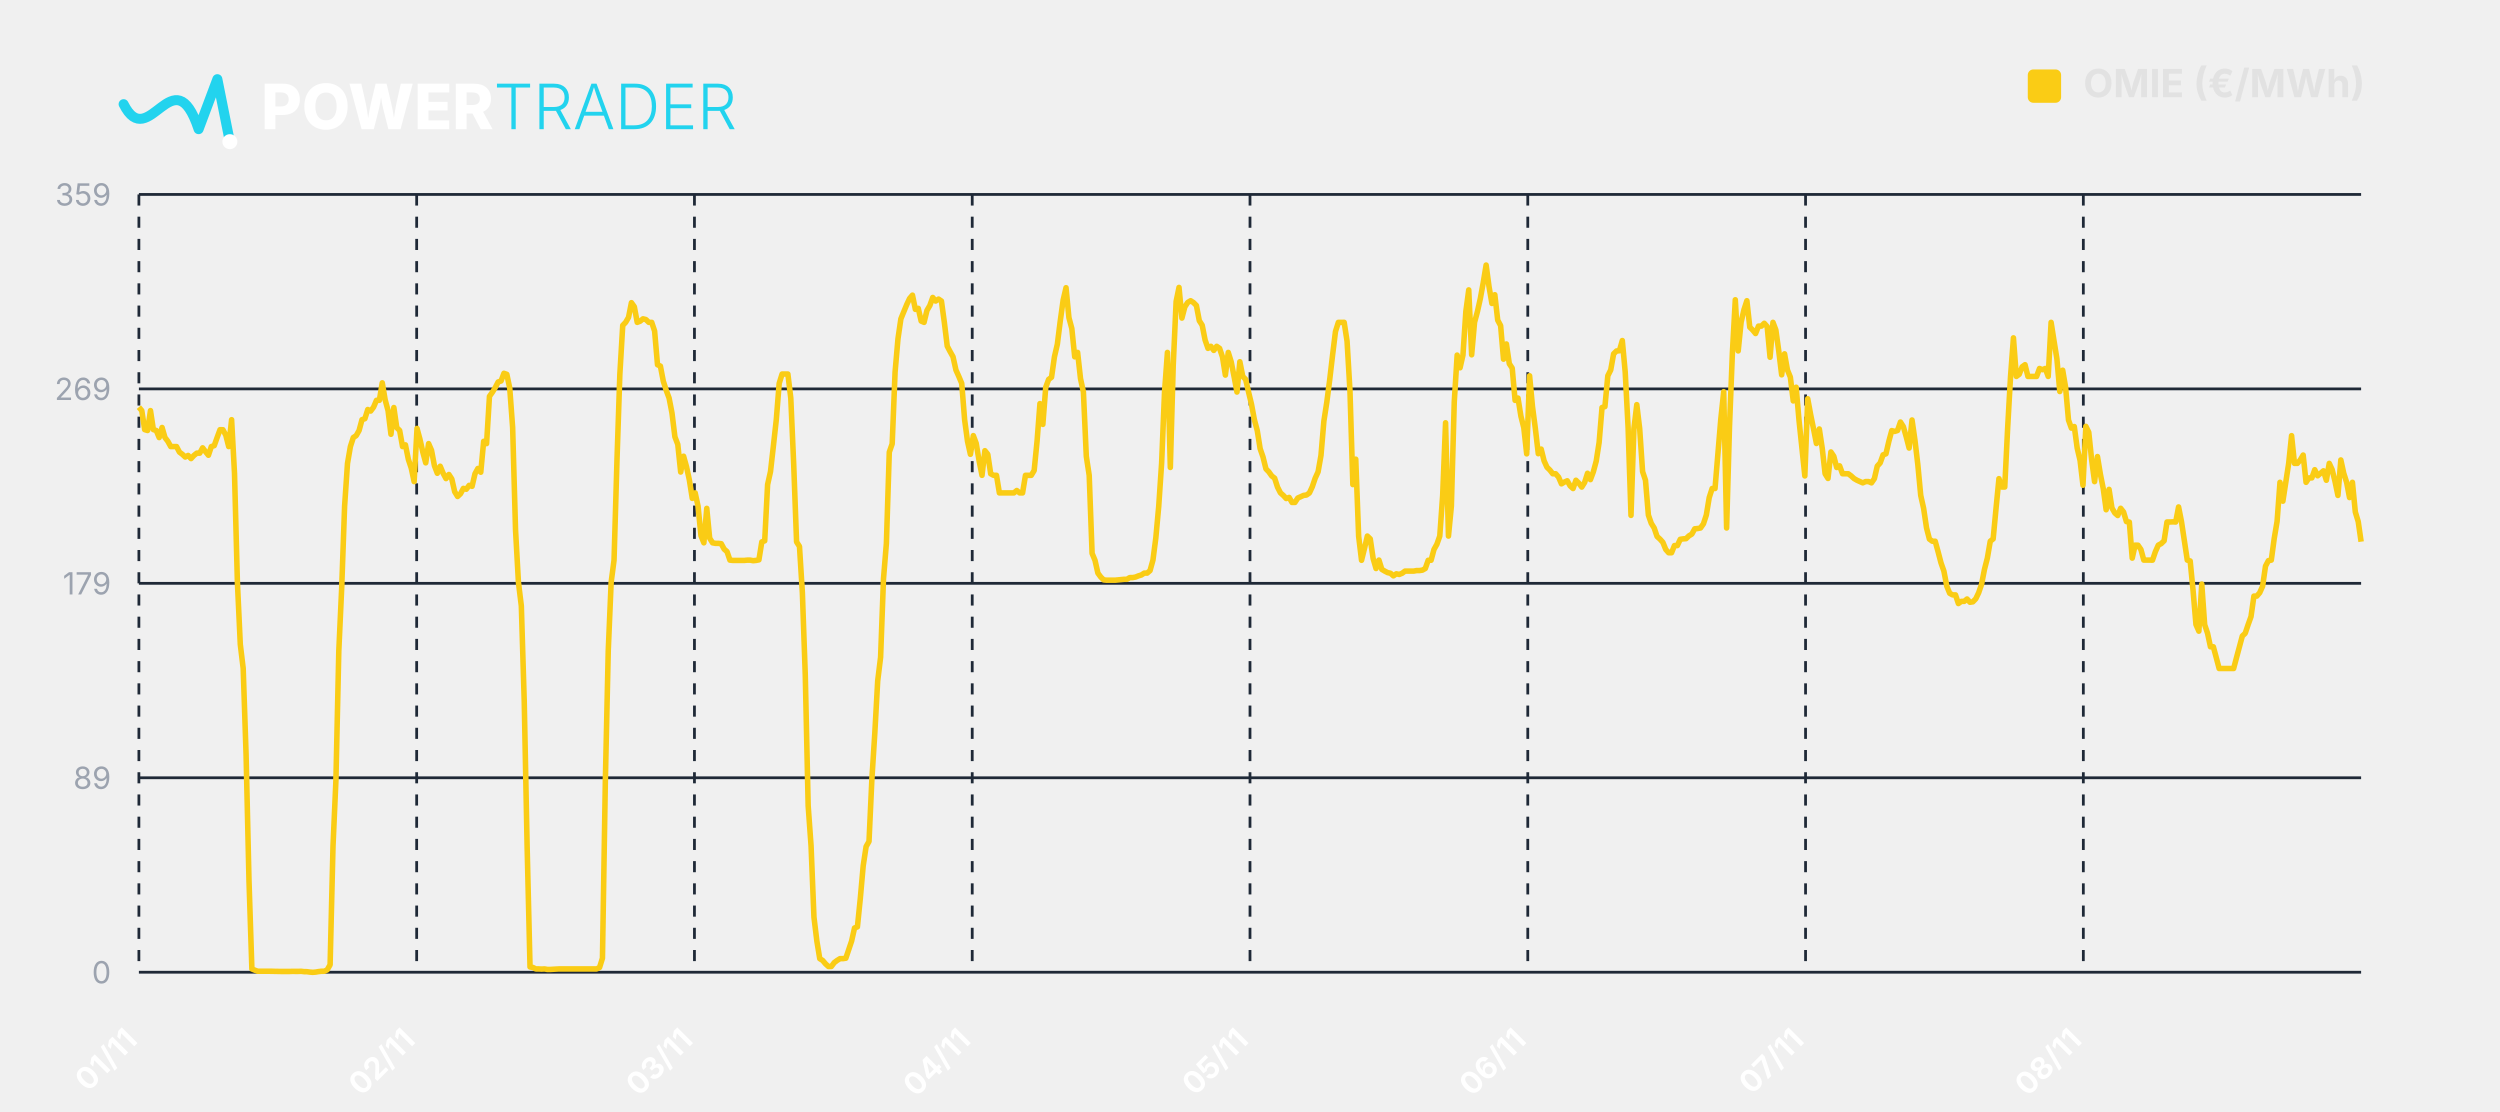
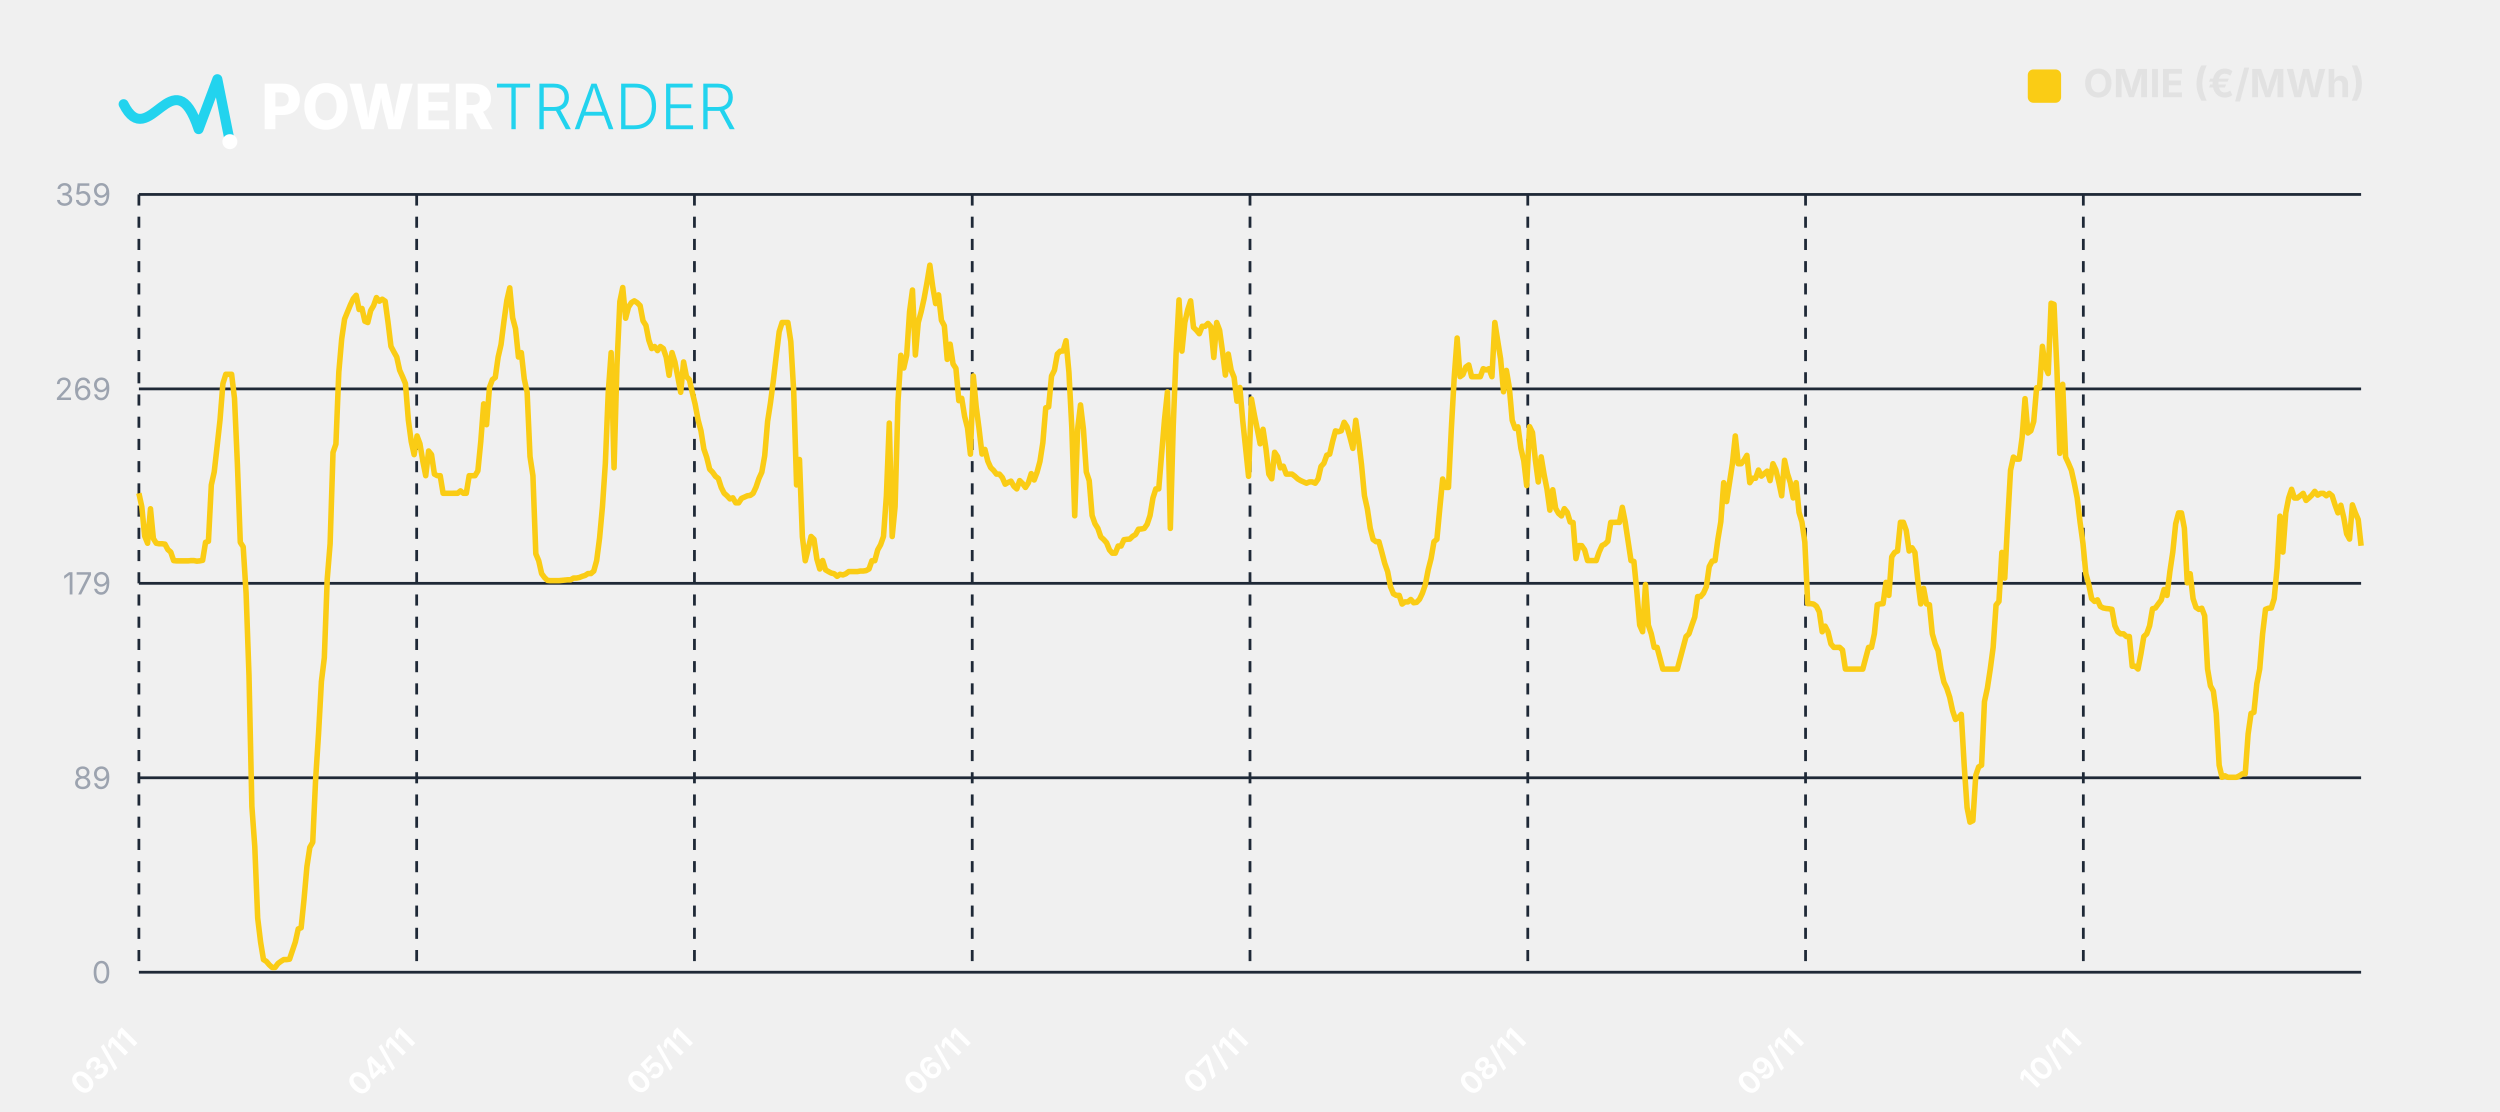
<svg xmlns="http://www.w3.org/2000/svg" viewBox="0 0 900 400" style="font-family: 'Inter', sans-serif; background: #0b0f19;">
  <g transform="translate(40, 15) scale(0.45)">
    <path d="M10 50 C30 90 50 10 70 70 L85 30 L95 80" stroke="#22d3ee" stroke-width="8" stroke-linecap="round" stroke-linejoin="round" fill="none" />
    <circle cx="95" cy="80" r="6" fill="#ffffff" />
    <text x="120" y="70" font-family="'Inter', sans-serif" font-weight="800" font-size="50" fill="#ffffff">POWER<tspan fill="#22d3ee" font-weight="300">TRADER</tspan>
    </text>
  </g>
  <rect x="730" y="25" width="12" height="12" fill="#facc15" rx="2" />
  <text x="750" y="35" font-size="14" font-weight="bold" fill="#e2e2e2">OMIE (€/MWh)</text>
  <line x1="50" y1="350.0" x2="850" y2="350.0" stroke="#1f2937" stroke-width="1" />
  <text x="40" y="354.0" text-anchor="end" font-size="11" fill="#9ca3af">0</text>
  <line x1="50" y1="280.0" x2="850" y2="280.0" stroke="#1f2937" stroke-width="1" />
  <text x="40" y="284.0" text-anchor="end" font-size="11" fill="#9ca3af">89</text>
  <line x1="50" y1="210.0" x2="850" y2="210.0" stroke="#1f2937" stroke-width="1" />
  <text x="40" y="214.0" text-anchor="end" font-size="11" fill="#9ca3af">179</text>
-   <line x1="50" y1="140" x2="850" y2="140" stroke="#1f2937" stroke-width="1" />
-   <text x="40" y="144" text-anchor="end" font-size="11" fill="#9ca3af">269</text>
+   <line x1="50" y1="140.0" x2="850" y2="140.0" stroke="#1f2937" stroke-width="1" />
+   <text x="40" y="144.0" text-anchor="end" font-size="11" fill="#9ca3af">269</text>
  <line x1="50" y1="70.0" x2="850" y2="70.0" stroke="#1f2937" stroke-width="1" />
  <text x="40" y="74.0" text-anchor="end" font-size="11" fill="#9ca3af">359</text>
  <line x1="50.0" y1="70" x2="50.0" y2="350" stroke="#1f2937" stroke-width="1" stroke-dasharray="4,4" />
-   <text x="50.0" y="375" text-anchor="end" transform="rotate(-45, 50.0, 375)" font-size="11" font-weight="bold" fill="#ffffff">01/11</text>
+   <text x="50.0" y="375" text-anchor="end" transform="rotate(-45, 50.0, 375)" font-size="11" font-weight="bold" fill="#ffffff">03/11</text>
  <line x1="150.0" y1="70" x2="150.0" y2="350" stroke="#1f2937" stroke-width="1" stroke-dasharray="4,4" />
-   <text x="150.0" y="375" text-anchor="end" transform="rotate(-45, 150.0, 375)" font-size="11" font-weight="bold" fill="#ffffff">02/11</text>
+   <text x="150.0" y="375" text-anchor="end" transform="rotate(-45, 150.0, 375)" font-size="11" font-weight="bold" fill="#ffffff">04/11</text>
  <line x1="250.0" y1="70" x2="250.0" y2="350" stroke="#1f2937" stroke-width="1" stroke-dasharray="4,4" />
-   <text x="250.0" y="375" text-anchor="end" transform="rotate(-45, 250.0, 375)" font-size="11" font-weight="bold" fill="#ffffff">03/11</text>
+   <text x="250.0" y="375" text-anchor="end" transform="rotate(-45, 250.0, 375)" font-size="11" font-weight="bold" fill="#ffffff">05/11</text>
  <line x1="350.0" y1="70" x2="350.0" y2="350" stroke="#1f2937" stroke-width="1" stroke-dasharray="4,4" />
-   <text x="350.0" y="375" text-anchor="end" transform="rotate(-45, 350.0, 375)" font-size="11" font-weight="bold" fill="#ffffff">04/11</text>
+   <text x="350.0" y="375" text-anchor="end" transform="rotate(-45, 350.0, 375)" font-size="11" font-weight="bold" fill="#ffffff">06/11</text>
  <line x1="450.0" y1="70" x2="450.0" y2="350" stroke="#1f2937" stroke-width="1" stroke-dasharray="4,4" />
-   <text x="450.0" y="375" text-anchor="end" transform="rotate(-45, 450.0, 375)" font-size="11" font-weight="bold" fill="#ffffff">05/11</text>
+   <text x="450.0" y="375" text-anchor="end" transform="rotate(-45, 450.0, 375)" font-size="11" font-weight="bold" fill="#ffffff">07/11</text>
  <line x1="550.0" y1="70" x2="550.0" y2="350" stroke="#1f2937" stroke-width="1" stroke-dasharray="4,4" />
-   <text x="550.0" y="375" text-anchor="end" transform="rotate(-45, 550.0, 375)" font-size="11" font-weight="bold" fill="#ffffff">06/11</text>
+   <text x="550.0" y="375" text-anchor="end" transform="rotate(-45, 550.0, 375)" font-size="11" font-weight="bold" fill="#ffffff">08/11</text>
  <line x1="650.0" y1="70" x2="650.0" y2="350" stroke="#1f2937" stroke-width="1" stroke-dasharray="4,4" />
-   <text x="650.0" y="375" text-anchor="end" transform="rotate(-45, 650.0, 375)" font-size="11" font-weight="bold" fill="#ffffff">07/11</text>
+   <text x="650.0" y="375" text-anchor="end" transform="rotate(-45, 650.0, 375)" font-size="11" font-weight="bold" fill="#ffffff">09/11</text>
  <line x1="750.0" y1="70" x2="750.0" y2="350" stroke="#1f2937" stroke-width="1" stroke-dasharray="4,4" />
-   <text x="750.0" y="375" text-anchor="end" transform="rotate(-45, 750.0, 375)" font-size="11" font-weight="bold" fill="#ffffff">08/11</text>
-   <polyline points="50.0,146.573 51.043,147.819 52.086,154.664 53.129,154.983 54.172,147.819 55.215,154.664 56.258,154.983 57.301,157.521 58.344,153.901 59.387,157.521 60.43,158.876 61.473,160.768 62.516,160.768 63.559,160.768 64.602,162.77 65.645,163.548 66.688,164.529 67.731,163.961 68.774,165.09 69.817,163.961 70.86,163.128 71.904,163.136 72.947,161.22 73.99,162.598 75.033,163.891 76.076,160.768 77.119,160.434 78.162,157.521 79.205,154.695 80.248,154.71 81.291,156.673 82.334,160.768 83.377,151.097 84.42,170.377 85.463,209.622 86.506,231.977 87.549,240.636 88.592,271.783 89.635,316.914 90.678,348.816 91.721,349.252 92.764,349.642 93.807,349.65 94.85,349.65 95.893,349.65 96.936,349.65 97.979,349.657 99.022,349.689 100.065,349.704 101.108,349.727 102.151,349.727 103.194,349.727 104.237,349.727 105.28,349.689 106.323,349.704 107.366,349.704 108.409,349.665 109.452,349.798 110.495,349.805 111.538,349.953 112.581,350.039 113.625,349.953 114.668,349.774 115.711,349.657 116.754,349.65 117.797,349.136 118.84,347.321 119.883,304.58 120.926,281.033 121.969,234.329 123.012,211.545 124.055,182.236 125.098,166.819 126.141,160.768 127.184,157.521 128.227,156.828 129.27,154.983 130.313,151.09 131.356,150.731 132.399,147.43 133.442,147.975 134.485,146.573 135.528,144.113 136.571,144.113 137.614,137.821 138.657,143.957 139.7,147.819 140.743,156.338 141.786,146.721 142.829,153.939 143.872,154.983 144.915,160.768 145.958,160.153 147.001,165.347 148.044,168.493 149.087,173.375 150.13,154.235 151.173,158.105 152.216,162.77 153.259,166.624 154.302,159.702 155.346,162.108 156.389,167.636 157.432,170.377 158.475,167.846 159.518,170.362 160.561,172.293 161.604,170.821 162.647,172.433 163.69,177.027 164.733,178.732 165.776,177.759 166.819,175.82 167.862,176.124 168.905,174.722 169.948,175.073 170.991,170.556 172.034,168.656 173.077,169.996 174.12,158.876 175.163,159.702 176.206,142.68 177.249,141.216 178.292,139.519 179.335,137.51 180.378,137.159 181.421,134.387 182.464,134.769 183.507,139.752 184.55,153.939 185.593,190.802 186.636,209.638 187.679,218.141 188.722,252.316 189.765,304.752 190.808,348.1 191.851,348.287 192.894,348.816 193.937,348.816 194.98,348.871 196.023,348.816 197.066,348.996 198.11,348.996 199.153,348.933 200.196,348.871 201.239,348.816 202.282,348.816 203.325,348.816 204.368,348.816 205.411,348.816 206.454,348.816 207.497,348.816 208.54,348.816 209.583,348.816 210.626,348.816 211.669,348.816 212.712,348.816 213.755,348.816 214.798,348.816 215.841,348.287 216.884,344.954 217.927,281.033 218.97,234.251 220.013,209.638 221.056,201.641 222.099,166.087 223.142,134.769 224.185,117.14 225.228,116.05 226.271,114.259 227.314,108.964 228.357,110.428 229.4,116.05 230.443,115.637 231.486,114.78 232.529,115.037 233.572,116.05 234.615,116.05 235.658,119.172 236.701,131.311 237.744,131.786 238.787,137.229 239.831,140.484 240.874,143.303 241.917,148.707 242.96,157.249 244.003,159.982 245.046,169.933 246.089,164.241 247.132,167.987 248.175,172.838 249.218,179.417 250.261,177.44 251.304,182.26 252.347,192.842 253.39,195.411 254.433,183.015 255.476,193.737 256.519,195.411 257.562,195.606 258.605,195.606 259.648,195.738 260.691,197.677 261.734,198.588 262.777,201.648 263.82,201.75 264.863,201.75 265.906,201.75 266.949,201.75 267.992,201.75 269.035,201.648 270.078,201.648 271.121,201.851 272.164,201.75 273.207,201.547 274.25,195.084 275.293,194.695 276.336,174.45 277.379,169.778 278.422,160.519 279.465,151.09 280.508,138.008 281.551,134.66 282.595,134.66 283.638,134.66 284.681,143.303 285.724,166.99 286.767,195.084 287.81,196.712 288.853,213.383 289.896,242.926 290.939,290.074 291.982,304.495 293.025,330.183 294.068,338.772 295.111,345.11 296.154,345.756 297.197,346.994 298.24,347.937 299.283,347.937 300.326,346.535 301.369,345.756 302.412,345.11 303.455,345.11 304.498,344.954 305.541,341.863 306.584,338.772 307.627,334.076 308.67,333.671 309.713,323.424 310.756,311.658 311.799,304.752 312.842,302.93 313.885,280.34 314.928,263.988 315.971,245.114 317.014,236.618 318.057,208.337 319.1,195.606 320.143,162.77 321.186,159.772 322.229,133.928 323.272,121.944 324.316,114.78 325.359,112.234 326.402,109.703 327.445,107.476 328.488,106.254 329.531,111.37 330.574,111.004 331.617,115.582 332.66,116.05 333.703,111.759 334.746,109.976 335.789,107.087 336.832,108.38 337.875,107.671 338.918,108.38 339.961,116.05 341.004,124.615 342.047,126.593 343.09,128.454 344.133,133.196 345.176,135.516 346.219,138.008 347.262,151.09 348.305,158.876 349.348,163.548 350.391,156.828 351.434,159.624 352.477,165.884 353.52,171.117 354.563,162.248 355.606,163.548 356.649,170.556 357.692,171.117 358.735,171.117 359.778,177.447 360.821,177.447 361.864,177.447 362.907,177.447 363.95,177.44 364.993,177.447 366.037,176.583 367.08,177.447 368.123,177.447 369.166,171.117 370.209,171.117 371.252,171.117 372.295,169.388 373.338,158.876 374.381,145.296 375.424,152.779 376.467,139.41 377.51,136.591 378.553,135.812 379.596,128.454 380.639,123.945 381.682,115.637 382.725,108.084 383.768,103.583 384.811,114.352 385.854,118.277 386.897,128.454 387.94,126.873 388.983,136.295 390.026,141.13 391.069,164.272 392.112,171.117 393.155,199.219 394.198,201.703 395.241,206.32 396.284,207.738 397.327,208.758 398.37,208.859 399.413,208.859 400.456,208.859 401.499,208.859 402.542,208.758 403.585,208.656 404.628,208.555 405.671,208.555 406.714,207.932 407.757,207.932 408.801,207.738 409.844,207.309 410.887,206.998 411.93,206.32 412.973,206.32 414.016,205.417 415.059,201.641 416.102,193.581 417.145,182.236 418.188,166.663 419.231,141.13 420.274,126.873 421.317,168.283 422.36,131.623 423.403,108.551 424.446,103.474 425.489,114.508 426.532,110.49 427.575,108.886 428.618,108.263 429.661,108.933 430.704,109.984 431.747,115.45 432.79,117.085 433.833,122.396 434.876,125.409 435.919,124.677 436.962,126.141 438.005,124.677 439.048,125.409 440.091,128.5 441.134,135.033 442.177,126.873 443.22,130.229 444.263,135.516 445.306,141.13 446.349,130.229 447.392,135.516 448.435,136.591 449.478,141.13 450.522,145.452 451.565,151.035 452.608,154.983 453.651,161.524 454.694,164.561 455.737,168.796 456.78,169.863 457.823,171.335 458.866,172.145 459.909,175.368 460.952,177.424 461.995,178.343 463.038,179.472 464.081,179.075 465.124,180.881 466.167,180.881 467.21,179.285 468.253,178.826 469.296,178.343 470.339,178.211 471.382,177.471 472.425,175.228 473.468,172.145 474.511,169.863 475.554,163.938 476.597,151.603 477.64,144.852 478.683,136.778 479.726,127.839 480.769,119.351 481.812,116.05 482.855,116.05 483.898,116.042 484.941,122.832 485.984,140.648 487.027,174.45 488.07,165.308 489.113,193.083 490.156,201.703 491.199,197.483 492.243,192.982 493.286,193.994 494.329,201.08 495.372,204.662 496.415,201.625 497.458,204.973 498.501,205.596 499.544,206.141 500.587,206.375 501.63,207.302 502.673,206.57 503.716,206.795 504.759,206.383 505.802,205.596 506.845,205.596 507.888,205.596 508.931,205.596 509.974,205.402 511.017,205.402 512.06,205.246 513.103,204.662 514.146,201.703 515.189,201.687 516.232,197.802 517.275,195.941 518.318,192.982 519.361,178.343 520.404,152.203 521.447,192.982 522.49,182.236 523.533,144.673 524.576,127.839 525.619,132.402 526.662,127.839 527.705,112.156 528.748,104.37 529.791,127.73 530.834,116.05 531.877,112.156 532.92,107.476 533.963,101.753 535.007,95.423 536.05,103.202 537.093,109.244 538.136,106.106 539.179,115.271 540.222,117.225 541.265,129.302 542.308,123.836 543.351,130.938 544.394,132.534 545.437,144.136 546.48,143.303 547.523,149.805 548.566,153.963 549.609,163.385 550.652,135.283 551.695,146.386 552.738,154.36 553.781,163.33 554.824,161.679 555.867,165.892 556.91,168.205 557.953,169.217 558.996,170.556 560.039,170.556 561.082,171.755 562.125,174.177 563.168,173.554 564.211,173.087 565.254,174.917 566.297,175.867 567.34,172.892 568.383,173.936 569.426,175.345 570.469,173.671 571.512,170.377 572.555,172.666 573.598,169.863 574.641,165.993 575.684,159.266 576.728,146.713 577.771,146.379 578.814,135.283 579.857,133.196 580.9,127.387 581.943,126.351 582.986,126.273 584.029,122.598 585.072,133.928 586.115,153.893 587.158,185.538 588.201,154.438 589.244,145.678 590.287,154.36 591.33,169.778 592.373,172.892 593.416,185.421 594.459,188.403 595.502,190.07 596.545,193.138 597.588,194.072 598.631,195.24 599.674,197.81 600.717,198.985 601.76,198.985 602.803,196.408 603.846,196.408 604.889,194.15 605.932,193.994 606.975,193.916 608.018,192.904 609.061,192.281 610.104,190.373 611.147,190.272 612.19,190.07 613.233,188.582 614.276,185.421 615.319,179.122 616.362,175.867 617.405,175.867 618.449,163.33 619.492,150.856 620.535,141.014 621.578,190.07 622.621,153.465 623.664,126.943 624.707,107.92 625.75,126.328 626.793,116.05 627.836,111.463 628.879,108.263 629.922,117.794 630.965,118.806 632.008,120.067 633.051,117.404 634.094,117.404 635.137,116.384 636.18,117.576 637.223,128.609 638.266,116.05 639.309,118.798 640.352,126.351 641.395,134.94 642.438,127.387 643.481,133.196 644.524,135.758 645.567,144.331 646.61,139.41 647.653,151.417 648.696,161.306 649.739,171.335 650.782,143.552 651.825,149.221 652.868,154.36 653.911,159.655 654.954,154.438 655.997,161.345 657.04,170.556 658.083,172.238 659.126,162.707 660.169,164.265 661.213,168.298 662.256,167.706 663.299,170.541 664.342,170.556 665.385,170.556 666.428,171.335 667.471,172.285 668.514,172.892 669.557,173.359 670.6,173.827 671.643,173.359 672.686,173.359 673.729,173.827 674.772,172.308 675.815,167.8 676.858,166.663 677.901,163.751 678.944,163.369 679.987,158.876 681.03,155.014 682.073,155.31 683.116,154.983 684.159,151.931 685.202,153.574 686.245,157.249 687.288,161.298 688.331,151.199 689.374,158.409 690.417,167.278 691.46,178.343 692.503,183.015 693.546,190.023 694.589,194.072 695.632,194.843 696.675,194.843 697.718,198.651 698.761,202.637 699.804,205.596 700.847,211.031 701.89,213.578 702.934,214.162 703.977,214.162 705.02,217.276 706.063,216.498 707.106,216.498 708.149,215.641 709.192,216.809 710.235,216.653 711.278,215.563 712.321,213.383 713.364,210.346 714.407,204.973 715.45,200.909 716.493,194.843 717.536,193.994 718.579,182.953 719.622,172.316 720.665,175.329 721.708,175.329 722.751,154.126 723.794,135.516 724.837,121.633 725.88,135.516 726.923,134.738 727.966,132.059 729.009,131.296 730.052,135.516 731.095,135.516 732.138,135.516 733.181,135.516 734.224,132.659 735.267,133.095 736.31,132.659 737.353,135.516 738.396,116.05 739.439,122.668 740.482,129.147 741.525,140.944 742.568,133.274 743.611,139.41 744.654,151.199 745.698,154.126 746.741,153.558 747.784,161.29 748.827,165.76 749.87,174.683 750.913,153.488 751.956,155.614 752.999,165.588 754.042,173.383 755.085,164.358 756.128,170.665 757.171,175.913 758.214,183.505 759.257,176.178 760.3,182.875 761.343,184.681 762.386,185.585 763.429,182.984 764.472,184.315 765.515,187.765 766.558,187.952 767.601,200.924 768.644,196.252 769.687,196.283 770.73,197.81 771.773,201.641 772.816,201.641 773.859,201.641 774.902,201.648 775.945,198.588 776.988,196.252 778.031,195.707 779.074,194.695 780.117,187.921 781.16,187.921 782.203,187.866 783.246,187.921 784.289,182.501 785.332,187.765 786.375,194.695 787.419,201.641 788.462,201.952 789.505,212.604 790.548,224.837 791.591,227.22 792.634,210.268 793.677,224.884 794.72,227.983 795.763,232.842 796.806,232.842 797.849,236.727 798.892,240.667 799.935,240.667 800.978,240.667 802.021,240.667 803.064,240.667 804.107,240.667 805.15,236.727 806.193,232.842 807.236,228.964 808.279,227.983 809.322,224.884 810.365,221.972 811.408,214.598 812.451,214.598 813.494,213.383 814.537,211.047 815.58,203.805 816.623,201.835 817.666,201.641 818.709,193.916 819.752,187.695 820.795,173.632 821.838,180.422 822.881,173.632 823.924,166.819 824.967,156.836 826.01,166.819 827.053,166.819 828.096,165.588 829.14,163.821 830.183,173.632 831.226,172.043 832.269,172.043 833.312,169.1 834.355,171.28 835.398,170.377 836.441,169.497 837.484,172.892 838.527,166.819 839.57,169.069 840.613,173.359 841.656,178.351 842.699,165.588 843.742,170.377 844.785,173.632 845.828,179.122 846.871,173.632 847.914,184.315 848.957,187.765 850.0,195.006" fill="none" stroke="#facc15" stroke-width="2" stroke-linejoin="round" />
+   <text x="750.0" y="375" text-anchor="end" transform="rotate(-45, 750.0, 375)" font-size="11" font-weight="bold" fill="#ffffff">10/11</text>
+   <polyline points="50.0,177.574 51.043,182.4 52.086,192.996 53.129,195.568 54.172,183.157 55.215,193.892 56.258,195.568 57.301,195.763 58.344,195.763 59.387,195.896 60.43,197.837 61.473,198.749 62.516,201.813 63.559,201.915 64.602,201.915 65.645,201.915 66.688,201.915 67.731,201.915 68.774,201.813 69.817,201.813 70.86,202.016 71.904,201.915 72.947,201.712 73.99,195.241 75.033,194.851 76.076,174.58 77.119,169.903 78.162,160.633 79.205,151.191 80.248,138.093 81.291,134.741 82.334,134.741 83.377,134.741 84.42,143.395 85.463,167.111 86.506,195.241 87.549,196.87 88.592,213.563 89.635,243.142 90.678,290.35 91.721,304.789 92.764,330.509 93.807,339.108 94.85,345.455 95.893,346.102 96.936,347.341 97.979,348.285 99.022,348.285 100.065,346.881 101.108,346.102 102.151,345.455 103.194,345.455 104.237,345.299 105.28,342.204 106.323,339.108 107.366,334.407 108.409,334.002 109.452,323.742 110.495,311.961 111.538,305.046 112.581,303.221 113.625,280.604 114.668,264.232 115.711,245.333 116.754,236.827 117.797,208.51 118.84,195.763 119.883,162.886 120.926,159.884 121.969,134.008 123.012,122.009 124.055,114.836 125.098,112.287 126.141,109.753 127.184,107.523 128.227,106.299 129.27,111.422 130.313,111.055 131.356,115.639 132.399,116.107 133.442,111.811 134.485,110.026 135.528,107.134 136.571,108.428 137.614,107.718 138.657,108.428 139.7,116.107 140.743,124.683 141.786,126.664 142.829,128.527 143.872,133.275 144.915,135.598 145.958,138.093 147.001,151.191 148.044,158.988 149.087,163.665 150.13,156.937 151.173,159.736 152.216,166.004 153.259,171.244 154.302,162.363 155.346,163.665 156.389,170.682 157.432,171.244 158.475,171.244 159.518,177.582 160.561,177.582 161.604,177.582 162.647,177.582 163.69,177.574 164.733,177.582 165.776,176.717 166.819,177.582 167.862,177.582 168.905,171.244 169.948,171.244 170.991,171.244 172.034,169.513 173.077,158.988 174.12,145.391 175.163,152.883 176.206,139.497 177.249,136.674 178.292,135.895 179.335,128.527 180.378,124.013 181.421,115.694 182.464,108.132 183.507,103.625 184.55,114.408 185.593,118.337 186.636,128.527 187.679,126.944 188.722,136.378 189.765,141.22 190.808,164.391 191.851,171.244 192.894,199.381 193.937,201.868 194.98,206.491 196.023,207.91 197.066,208.932 198.11,209.033 199.153,209.033 200.196,209.033 201.239,209.033 202.282,208.932 203.325,208.83 204.368,208.729 205.411,208.729 206.454,208.105 207.497,208.105 208.54,207.91 209.583,207.481 210.626,207.17 211.669,206.491 212.712,206.491 213.755,205.587 214.798,201.806 215.841,193.736 216.884,182.377 217.927,166.784 218.97,141.22 220.013,126.944 221.056,168.406 222.099,131.7 223.142,108.599 224.185,103.516 225.228,114.564 226.271,110.541 227.314,108.935 228.357,108.311 229.4,108.981 230.443,110.034 231.486,115.507 232.529,117.144 233.572,122.461 234.615,125.479 235.658,124.746 236.701,126.211 237.744,124.746 238.787,125.479 239.831,128.574 240.874,135.115 241.917,126.944 242.96,130.305 244.003,135.598 245.046,141.22 246.089,130.305 247.132,135.598 248.175,136.674 249.218,141.22 250.261,145.547 251.304,151.137 252.347,155.089 253.39,161.638 254.433,164.679 255.476,168.92 256.519,169.988 257.562,171.462 258.605,172.273 259.648,175.5 260.691,177.559 261.734,178.479 262.777,179.609 263.82,179.212 264.863,181.02 265.906,181.02 266.949,179.422 267.992,178.962 269.035,178.479 270.078,178.346 271.121,177.605 272.164,175.36 273.207,172.273 274.25,169.988 275.293,164.055 276.336,151.706 277.379,144.946 278.422,136.861 279.465,127.911 280.508,119.413 281.551,116.107 282.595,116.107 283.638,116.099 284.681,122.898 285.724,140.736 286.767,174.58 287.81,165.427 288.853,193.237 289.896,201.868 290.939,197.642 291.982,193.136 293.025,194.149 294.068,201.244 295.111,204.831 296.154,201.79 297.197,205.142 298.24,205.766 299.283,206.312 300.326,206.546 301.369,207.474 302.412,206.741 303.455,206.967 304.498,206.554 305.541,205.766 306.584,205.766 307.627,205.766 308.67,205.766 309.713,205.571 310.756,205.571 311.799,205.415 312.842,204.831 313.885,201.868 314.928,201.852 315.971,197.962 317.014,196.099 318.057,193.136 319.1,178.479 320.143,152.306 321.186,193.136 322.229,182.377 323.272,144.767 324.316,127.911 325.359,132.48 326.402,127.911 327.445,112.209 328.488,104.413 329.531,127.802 330.574,116.107 331.617,112.209 332.66,107.523 333.703,101.793 334.746,95.455 335.789,103.243 336.832,109.293 337.875,106.151 338.918,115.328 339.961,117.285 341.004,129.377 342.047,123.904 343.09,131.014 344.133,132.612 345.176,144.229 346.219,143.395 347.262,149.905 348.305,154.068 349.348,163.502 350.391,135.364 351.434,146.482 352.477,154.466 353.52,163.447 354.563,161.794 355.606,166.012 356.649,168.328 357.692,169.341 358.735,170.682 359.778,170.682 360.821,171.883 361.864,174.308 362.907,173.684 363.95,173.216 364.993,175.048 366.037,175.999 367.08,173.021 368.123,174.066 369.166,175.477 370.209,173.801 371.252,170.503 372.295,172.795 373.338,169.988 374.381,166.114 375.424,159.377 376.467,146.81 377.51,146.474 378.553,135.364 379.596,133.275 380.639,127.459 381.682,126.422 382.725,126.344 383.768,122.664 384.811,134.008 385.854,153.998 386.897,185.683 387.94,154.544 388.983,145.773 390.026,154.466 391.069,169.903 392.112,173.021 393.155,185.566 394.198,188.552 395.241,190.22 396.284,193.292 397.327,194.227 398.37,195.397 399.413,197.97 400.456,199.147 401.499,199.147 402.542,196.566 403.585,196.566 404.628,194.305 405.671,194.149 406.714,194.072 407.757,193.058 408.801,192.434 409.844,190.524 410.887,190.423 411.93,190.22 412.973,188.731 414.016,185.566 415.059,179.258 416.102,175.999 417.145,175.999 418.188,163.447 419.231,150.957 420.274,141.103 421.317,190.22 422.36,153.569 423.403,127.014 424.446,107.968 425.489,126.399 426.532,116.107 427.575,111.515 428.618,108.311 429.661,117.854 430.704,118.867 431.747,120.13 432.79,117.464 433.833,117.464 434.876,116.443 435.919,117.635 436.962,128.683 438.005,116.107 439.048,118.859 440.091,126.422 441.134,135.021 442.177,127.459 443.22,133.275 444.263,135.84 445.306,144.424 446.349,139.497 447.392,151.519 448.435,161.42 449.478,171.462 450.522,143.644 451.565,149.32 452.608,154.466 453.651,159.767 454.694,154.544 455.737,161.459 456.78,170.682 457.823,172.366 458.866,162.823 459.909,164.383 460.952,168.421 461.995,167.829 463.038,170.667 464.081,170.682 465.124,170.682 466.167,171.462 467.21,172.413 468.253,173.021 469.296,173.489 470.339,173.957 471.382,173.489 472.425,173.489 473.468,173.957 474.511,172.436 475.554,167.922 476.597,166.784 477.64,163.868 478.683,163.486 479.726,158.988 480.769,155.121 481.812,155.417 482.855,155.089 483.898,152.033 484.941,153.678 485.984,157.358 487.027,161.412 488.07,151.3 489.113,158.52 490.156,167.4 491.199,178.479 492.243,183.157 493.286,190.173 494.329,194.227 495.372,194.999 496.415,194.999 497.458,198.812 498.501,202.804 499.544,205.766 500.587,211.208 501.63,213.757 502.673,214.342 503.716,214.342 504.759,217.461 505.802,216.681 506.845,216.681 507.888,215.824 508.931,216.993 509.974,216.837 511.017,215.746 512.06,213.563 513.103,210.522 514.146,205.142 515.189,201.073 516.232,194.999 517.275,194.149 518.318,183.094 519.361,172.444 520.404,175.461 521.447,175.461 522.49,154.232 523.533,135.598 524.576,121.697 525.619,135.598 526.662,134.819 527.705,132.137 528.748,131.373 529.791,135.598 530.834,135.598 531.877,135.598 532.92,135.598 533.963,132.737 535.007,133.174 536.05,132.737 537.093,135.598 538.136,116.107 539.179,122.734 540.222,129.221 541.265,141.032 542.308,133.353 543.351,139.497 544.394,151.3 545.437,154.232 546.48,153.663 547.523,161.404 548.566,165.88 549.609,174.814 550.652,153.592 551.695,155.721 552.738,165.708 553.781,173.512 554.824,164.476 555.867,170.791 556.91,176.046 557.953,183.648 558.996,176.311 560.039,183.016 561.082,184.825 562.125,185.729 563.168,183.125 564.211,184.459 565.254,187.912 566.297,188.099 567.34,201.088 568.383,196.41 569.426,196.442 570.469,197.97 571.512,201.806 572.555,201.806 573.598,201.806 574.641,201.813 575.684,198.749 576.728,196.41 577.771,195.865 578.814,194.851 579.857,188.068 580.9,188.068 581.943,188.014 582.986,188.068 584.029,182.642 585.072,187.912 586.115,194.851 587.158,201.806 588.201,202.117 589.244,212.783 590.287,225.031 591.33,227.417 592.373,210.444 593.416,225.078 594.459,228.181 595.502,233.046 596.545,233.046 597.588,236.936 598.631,240.881 599.674,240.881 600.717,240.881 601.76,240.881 602.803,240.881 603.846,240.881 604.889,236.936 605.932,233.046 606.975,229.163 608.018,228.181 609.061,225.078 610.104,222.162 611.147,214.779 612.19,214.779 613.233,213.563 614.276,211.224 615.319,203.973 616.362,202 617.405,201.806 618.449,194.072 619.492,187.842 620.535,173.762 621.578,180.56 622.621,173.762 623.664,166.94 624.707,156.945 625.75,166.94 626.793,166.94 627.836,165.708 628.879,163.938 629.922,173.762 630.965,172.171 632.008,172.171 633.051,169.224 634.094,171.407 635.137,170.503 636.18,169.622 637.223,173.021 638.266,166.94 639.309,169.193 640.352,173.489 641.395,178.486 642.438,165.708 643.481,170.503 644.524,173.762 645.567,179.258 646.61,173.762 647.653,184.459 648.696,187.912 649.739,195.163 650.782,217.305 651.825,217.305 652.868,217.461 653.911,218.24 654.954,220.268 655.997,227.44 657.04,225.413 658.083,227.44 659.126,231.806 660.169,233.046 661.213,233.046 662.256,233.054 663.299,234.005 664.342,240.85 665.385,240.881 666.428,240.881 667.471,240.881 668.514,240.881 669.557,240.881 670.6,240.881 671.643,236.936 672.686,233.054 673.729,233.046 674.772,228.181 675.815,217.71 676.858,217.406 677.901,217.305 678.944,209.664 679.987,214.342 681.03,200.433 682.073,198.882 683.116,198.36 684.159,188.021 685.202,188.021 686.245,190.953 687.288,198.36 688.331,197.206 689.374,198.882 690.417,209.009 691.46,217.406 692.503,211.808 693.546,217.406 694.589,217.71 695.632,228.181 696.675,231.806 697.718,234.239 698.761,240.881 699.804,245.544 700.847,247.765 701.89,251.001 702.934,255.827 703.977,259 705.02,258.353 706.063,257.184 707.106,275.466 708.149,290.747 709.192,295.971 710.235,295.425 711.278,279.131 712.321,276.09 713.364,275.466 714.407,252.584 715.45,247.765 716.493,240.881 717.536,233.046 718.579,217.812 719.622,216.502 720.665,198.882 721.708,208.113 722.751,187.92 723.794,169.279 724.837,164.554 725.88,165.287 726.923,165.287 727.966,157.452 729.009,143.52 730.052,155.869 731.095,155.089 732.138,151.745 733.181,139.575 734.224,139.575 735.267,124.683 736.31,132.012 737.353,134.468 738.396,109.168 739.439,109.558 740.482,132.714 741.525,163.198 742.568,138.358 743.611,164.554 744.654,166.815 745.698,169.279 746.741,173.957 747.784,179.258 748.827,187.99 749.87,195.631 750.913,206.546 751.956,210.335 752.999,215.512 754.042,216.502 755.085,215.948 756.128,218.303 757.171,218.864 758.214,219.067 759.257,219.168 760.3,219.371 761.343,225.257 762.386,227.44 763.429,228.181 764.472,228.181 765.515,229.155 766.558,229.155 767.601,239.837 768.644,239.837 769.687,240.85 770.73,235.393 771.773,229.155 772.816,228.181 773.859,225.257 774.902,219.168 775.945,218.864 776.988,217.406 778.031,216.034 779.074,212.214 780.117,214.342 781.16,205.766 782.203,198.749 783.246,188.559 784.289,184.653 785.332,184.653 786.375,190.173 787.419,209.805 788.462,206.546 789.505,215.512 790.548,218.646 791.591,219.371 792.634,218.965 793.677,221.663 794.72,240.85 795.763,246.916 796.806,248.802 797.849,256.848 798.892,275.466 799.935,279.824 800.978,279.286 802.021,279.824 803.064,279.824 804.107,279.824 805.15,279.824 806.193,279.286 807.236,278.585 808.279,278.585 809.322,264.239 810.365,256.848 811.408,256.443 812.451,246.175 813.494,240.85 814.537,228.181 815.58,219.371 816.623,218.965 817.666,218.864 818.709,215.512 819.752,204.332 820.795,185.823 821.838,198.749 822.881,184.591 823.924,179.258 824.967,176.155 826.01,179.289 827.053,179.289 828.096,178.471 829.14,177.621 830.183,180.147 831.226,179.258 832.269,178.245 833.312,176.888 834.355,178.245 835.398,177.621 836.441,177.621 837.484,178.471 838.527,177.621 839.57,178.479 840.613,181.753 841.656,184.622 842.699,181.886 843.742,186.275 844.785,192.161 845.828,194.072 846.871,181.753 847.914,184.622 848.957,187.055 850.0,196.488" fill="none" stroke="#facc15" stroke-width="2" stroke-linejoin="round" />
</svg>
